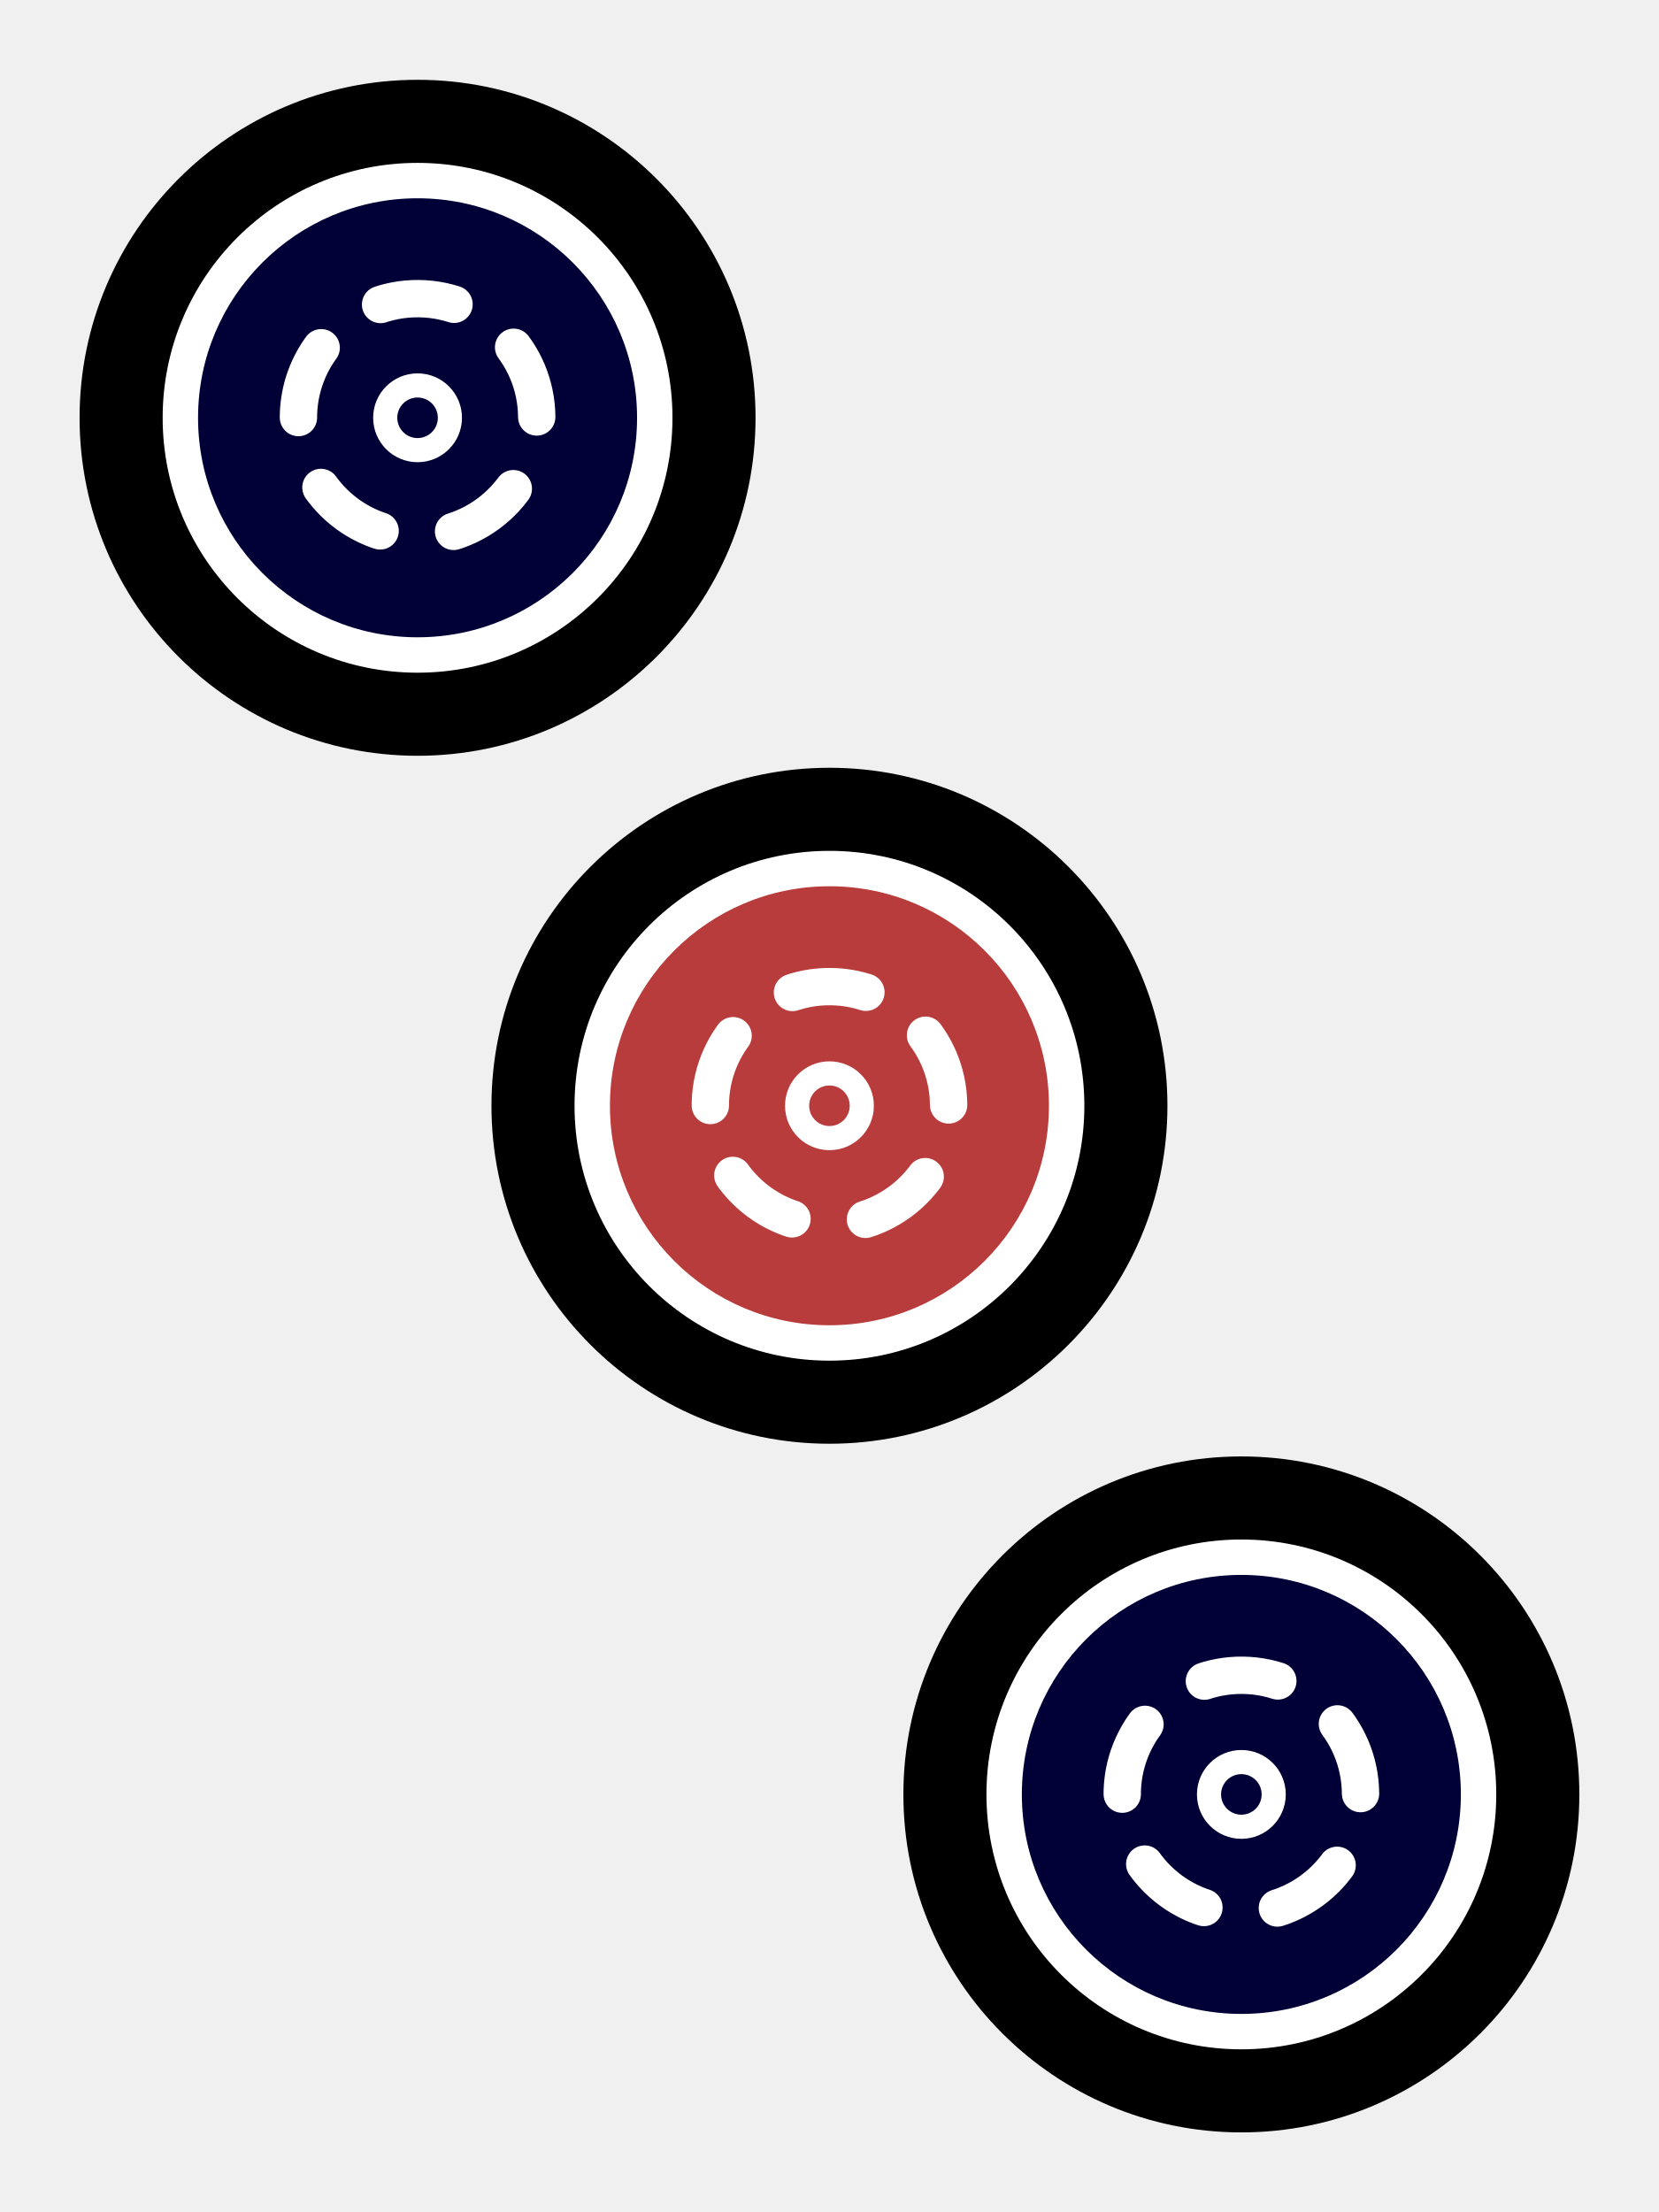
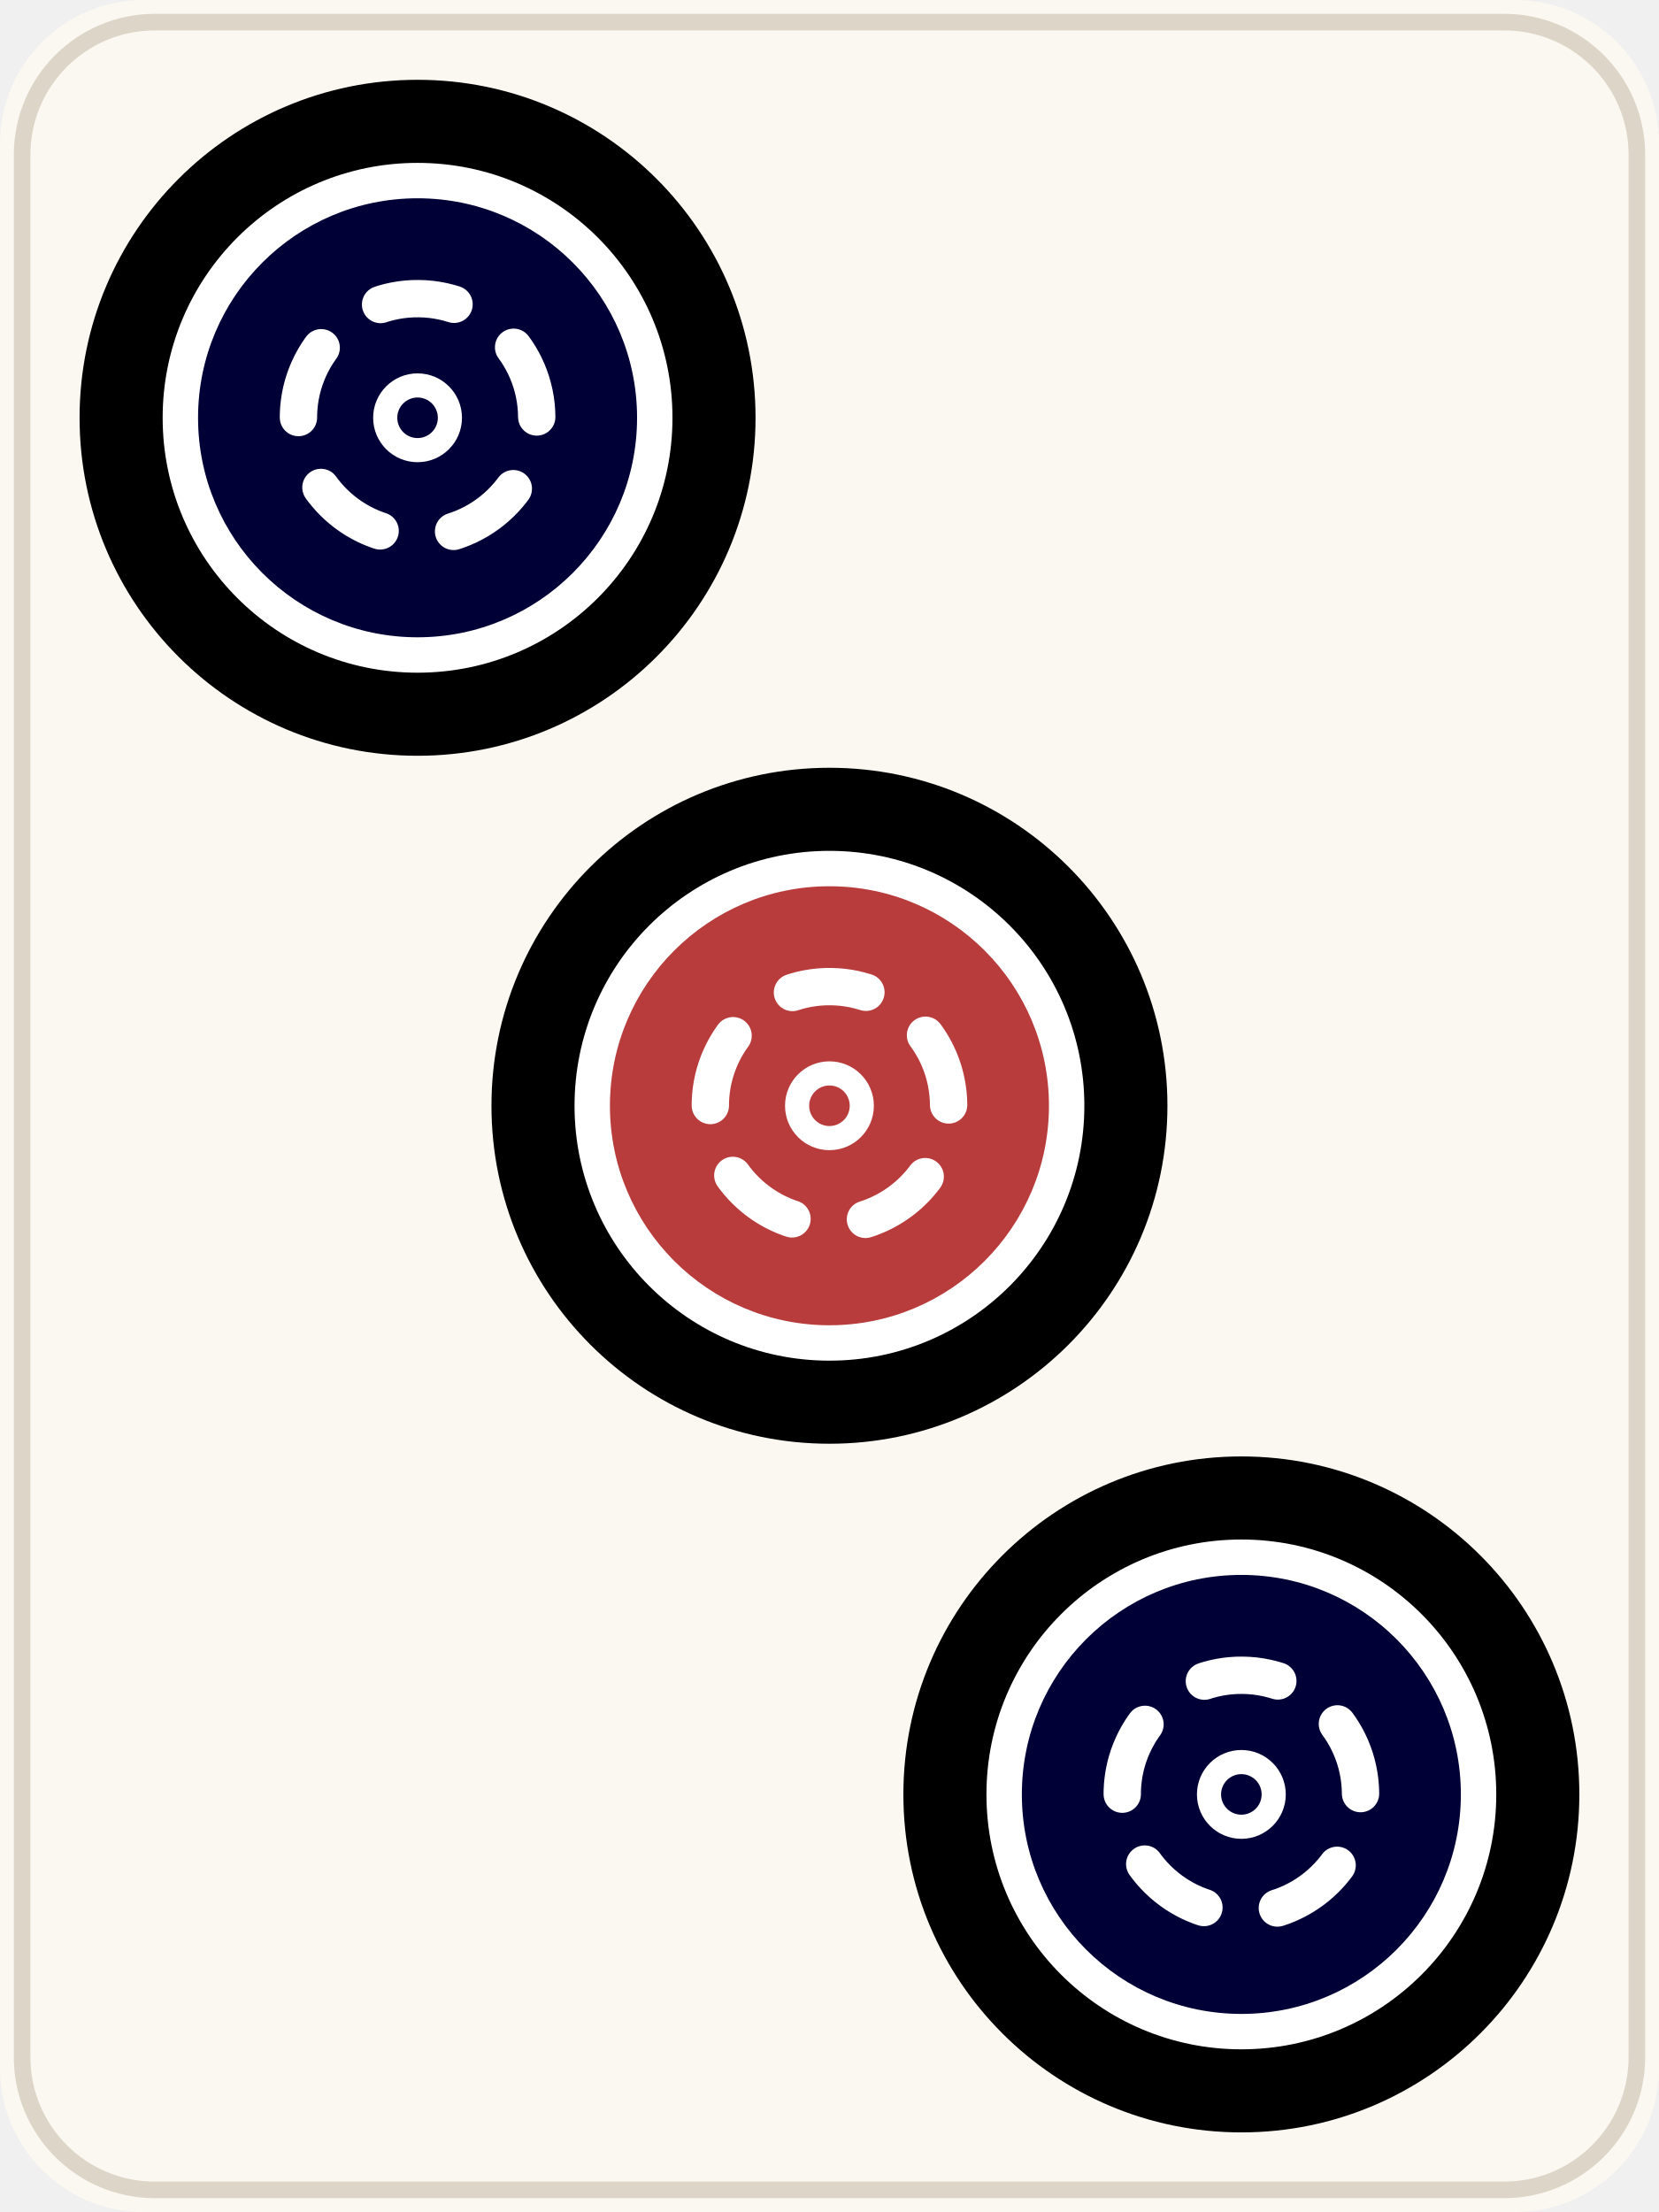
<svg xmlns="http://www.w3.org/2000/svg" viewBox="0 0 300 400">
+   <rect x="0" y="0" width="300" height="400" rx="26" fill="#fbf8f1" />
+   <rect x="4" y="4" width="292" height="392" rx="24" fill="none" stroke="#ddd6c8" stroke-width="3" />
  <g transform="matrix(1.02274 0 0 1.02274 286.168 -420.98)">
    <circle cx="-205.976" cy="485.489" r="59.759" opacity="1" fill="#000" fill-opacity="1" fill-rule="nonzero" stroke="none" stroke-width="8" stroke-linecap="round" stroke-linejoin="round" stroke-miterlimit="4" stroke-dasharray="none" strokeDashoffset="0" stroke-opacity="1" />
    <circle cx="-205.976" cy="485.489" r="45.07" opacity="1" fill="#fff" fill-opacity="1" fill-rule="nonzero" stroke="none" stroke-width="8" stroke-linecap="round" stroke-linejoin="round" stroke-miterlimit="4" stroke-dasharray="none" strokeDashoffset="0" stroke-opacity="1" />
    <circle cx="-205.976" cy="485.489" r="38.811" opacity="1" fill="#000037" fill-opacity="1" fill-rule="nonzero" stroke="none" stroke-width="8" stroke-linecap="round" stroke-linejoin="round" stroke-miterlimit="4" stroke-dasharray="none" strokeDashoffset="0" stroke-opacity="1" />
    <path d="M-188.246-484.058a21.07 21.07 0 0 1-20.673 21.065 21.07 21.07 0 0 1-21.45-20.273 21.07 21.07 0 0 1 19.866-21.827 21.07 21.07 0 0 1 22.197 19.452" opacity="1" fill="none" fill-opacity="0.297" fill-rule="nonzero" stroke="#fff" stroke-width="6.6" stroke-linecap="round" stroke-linejoin="round" stroke-miterlimit="4" stroke-dasharray="13.201,13.201" strokeDashoffset="0" stroke-opacity="1" transform="scale(1 -1)rotate(.395)" />
    <circle cx="-205.976" cy="485.489" r="7.853" opacity="1" fill="#fff" fill-opacity="1" fill-rule="nonzero" stroke="none" stroke-width="8" stroke-linecap="round" stroke-linejoin="round" stroke-miterlimit="4" stroke-dasharray="none" strokeDashoffset="0" stroke-opacity="1" />
    <circle cx="-205.976" cy="485.489" r="3.586" opacity="1" fill="#000037" fill-opacity="1" fill-rule="nonzero" stroke="none" stroke-width="8" stroke-linecap="round" stroke-linejoin="round" stroke-miterlimit="4" stroke-dasharray="none" strokeDashoffset="0" stroke-opacity="1" />
  </g>
  <g transform="matrix(1.02274 0 0 1.02274 360.65 -296.573)">
    <circle cx="-205.976" cy="485.489" r="59.759" opacity="1" fill="#000" fill-opacity="1" fill-rule="nonzero" stroke="none" stroke-width="8" stroke-linecap="round" stroke-linejoin="round" stroke-miterlimit="4" stroke-dasharray="none" strokeDashoffset="0" stroke-opacity="1" />
    <circle cx="-205.976" cy="485.489" r="45.07" opacity="1" fill="#fff" fill-opacity="1" fill-rule="nonzero" stroke="none" stroke-width="8" stroke-linecap="round" stroke-linejoin="round" stroke-miterlimit="4" stroke-dasharray="none" strokeDashoffset="0" stroke-opacity="1" />
    <circle cx="-205.976" cy="485.489" r="38.811" opacity="1" fill="#b93c3c" fill-opacity="1" fill-rule="nonzero" stroke="none" stroke-width="8" stroke-linecap="round" stroke-linejoin="round" stroke-miterlimit="4" stroke-dasharray="none" strokeDashoffset="0" stroke-opacity="1" />
    <path d="M-188.246-484.058a21.07 21.07 0 0 1-20.673 21.065 21.07 21.07 0 0 1-21.45-20.273 21.07 21.07 0 0 1 19.866-21.827 21.07 21.07 0 0 1 22.197 19.452" opacity="1" fill="none" fill-opacity="0.297" fill-rule="nonzero" stroke="#fff" stroke-width="6.6" stroke-linecap="round" stroke-linejoin="round" stroke-miterlimit="4" stroke-dasharray="13.201,13.201" strokeDashoffset="0" stroke-opacity="1" transform="scale(1 -1)rotate(.395)" />
    <circle cx="-205.976" cy="485.489" r="7.853" opacity="1" fill="#fff" fill-opacity="1" fill-rule="nonzero" stroke="none" stroke-width="8" stroke-linecap="round" stroke-linejoin="round" stroke-miterlimit="4" stroke-dasharray="none" strokeDashoffset="0" stroke-opacity="1" />
    <circle cx="-205.976" cy="485.489" r="3.586" opacity="1" fill="#b93c3c" fill-opacity="1" fill-rule="nonzero" stroke="none" stroke-width="8" stroke-linecap="round" stroke-linejoin="round" stroke-miterlimit="4" stroke-dasharray="none" strokeDashoffset="0" stroke-opacity="1" />
  </g>
  <g transform="matrix(1.02274 0 0 1.02274 435.137 -172.042)">
    <circle cx="-205.976" cy="485.489" r="59.759" opacity="1" fill="#000" fill-opacity="1" fill-rule="nonzero" stroke="none" stroke-width="8" stroke-linecap="round" stroke-linejoin="round" stroke-miterlimit="4" stroke-dasharray="none" strokeDashoffset="0" stroke-opacity="1" />
    <circle cx="-205.976" cy="485.489" r="45.07" opacity="1" fill="#fff" fill-opacity="1" fill-rule="nonzero" stroke="none" stroke-width="8" stroke-linecap="round" stroke-linejoin="round" stroke-miterlimit="4" stroke-dasharray="none" strokeDashoffset="0" stroke-opacity="1" />
    <circle cx="-205.976" cy="485.489" r="38.811" opacity="1" fill="#000037" fill-opacity="1" fill-rule="nonzero" stroke="none" stroke-width="8" stroke-linecap="round" stroke-linejoin="round" stroke-miterlimit="4" stroke-dasharray="none" strokeDashoffset="0" stroke-opacity="1" />
    <path d="M-188.246-484.058a21.07 21.07 0 0 1-20.673 21.065 21.07 21.07 0 0 1-21.45-20.273 21.07 21.07 0 0 1 19.866-21.827 21.07 21.07 0 0 1 22.197 19.452" opacity="1" fill="none" fill-opacity="0.297" fill-rule="nonzero" stroke="#fff" stroke-width="6.6" stroke-linecap="round" stroke-linejoin="round" stroke-miterlimit="4" stroke-dasharray="13.201,13.201" strokeDashoffset="0" stroke-opacity="1" transform="scale(1 -1)rotate(.395)" />
    <circle cx="-205.976" cy="485.489" r="7.853" opacity="1" fill="#fff" fill-opacity="1" fill-rule="nonzero" stroke="none" stroke-width="8" stroke-linecap="round" stroke-linejoin="round" stroke-miterlimit="4" stroke-dasharray="none" strokeDashoffset="0" stroke-opacity="1" />
    <circle cx="-205.976" cy="485.489" r="3.586" opacity="1" fill="#000037" fill-opacity="1" fill-rule="nonzero" stroke="none" stroke-width="8" stroke-linecap="round" stroke-linejoin="round" stroke-miterlimit="4" stroke-dasharray="none" strokeDashoffset="0" stroke-opacity="1" />
  </g>
</svg>
